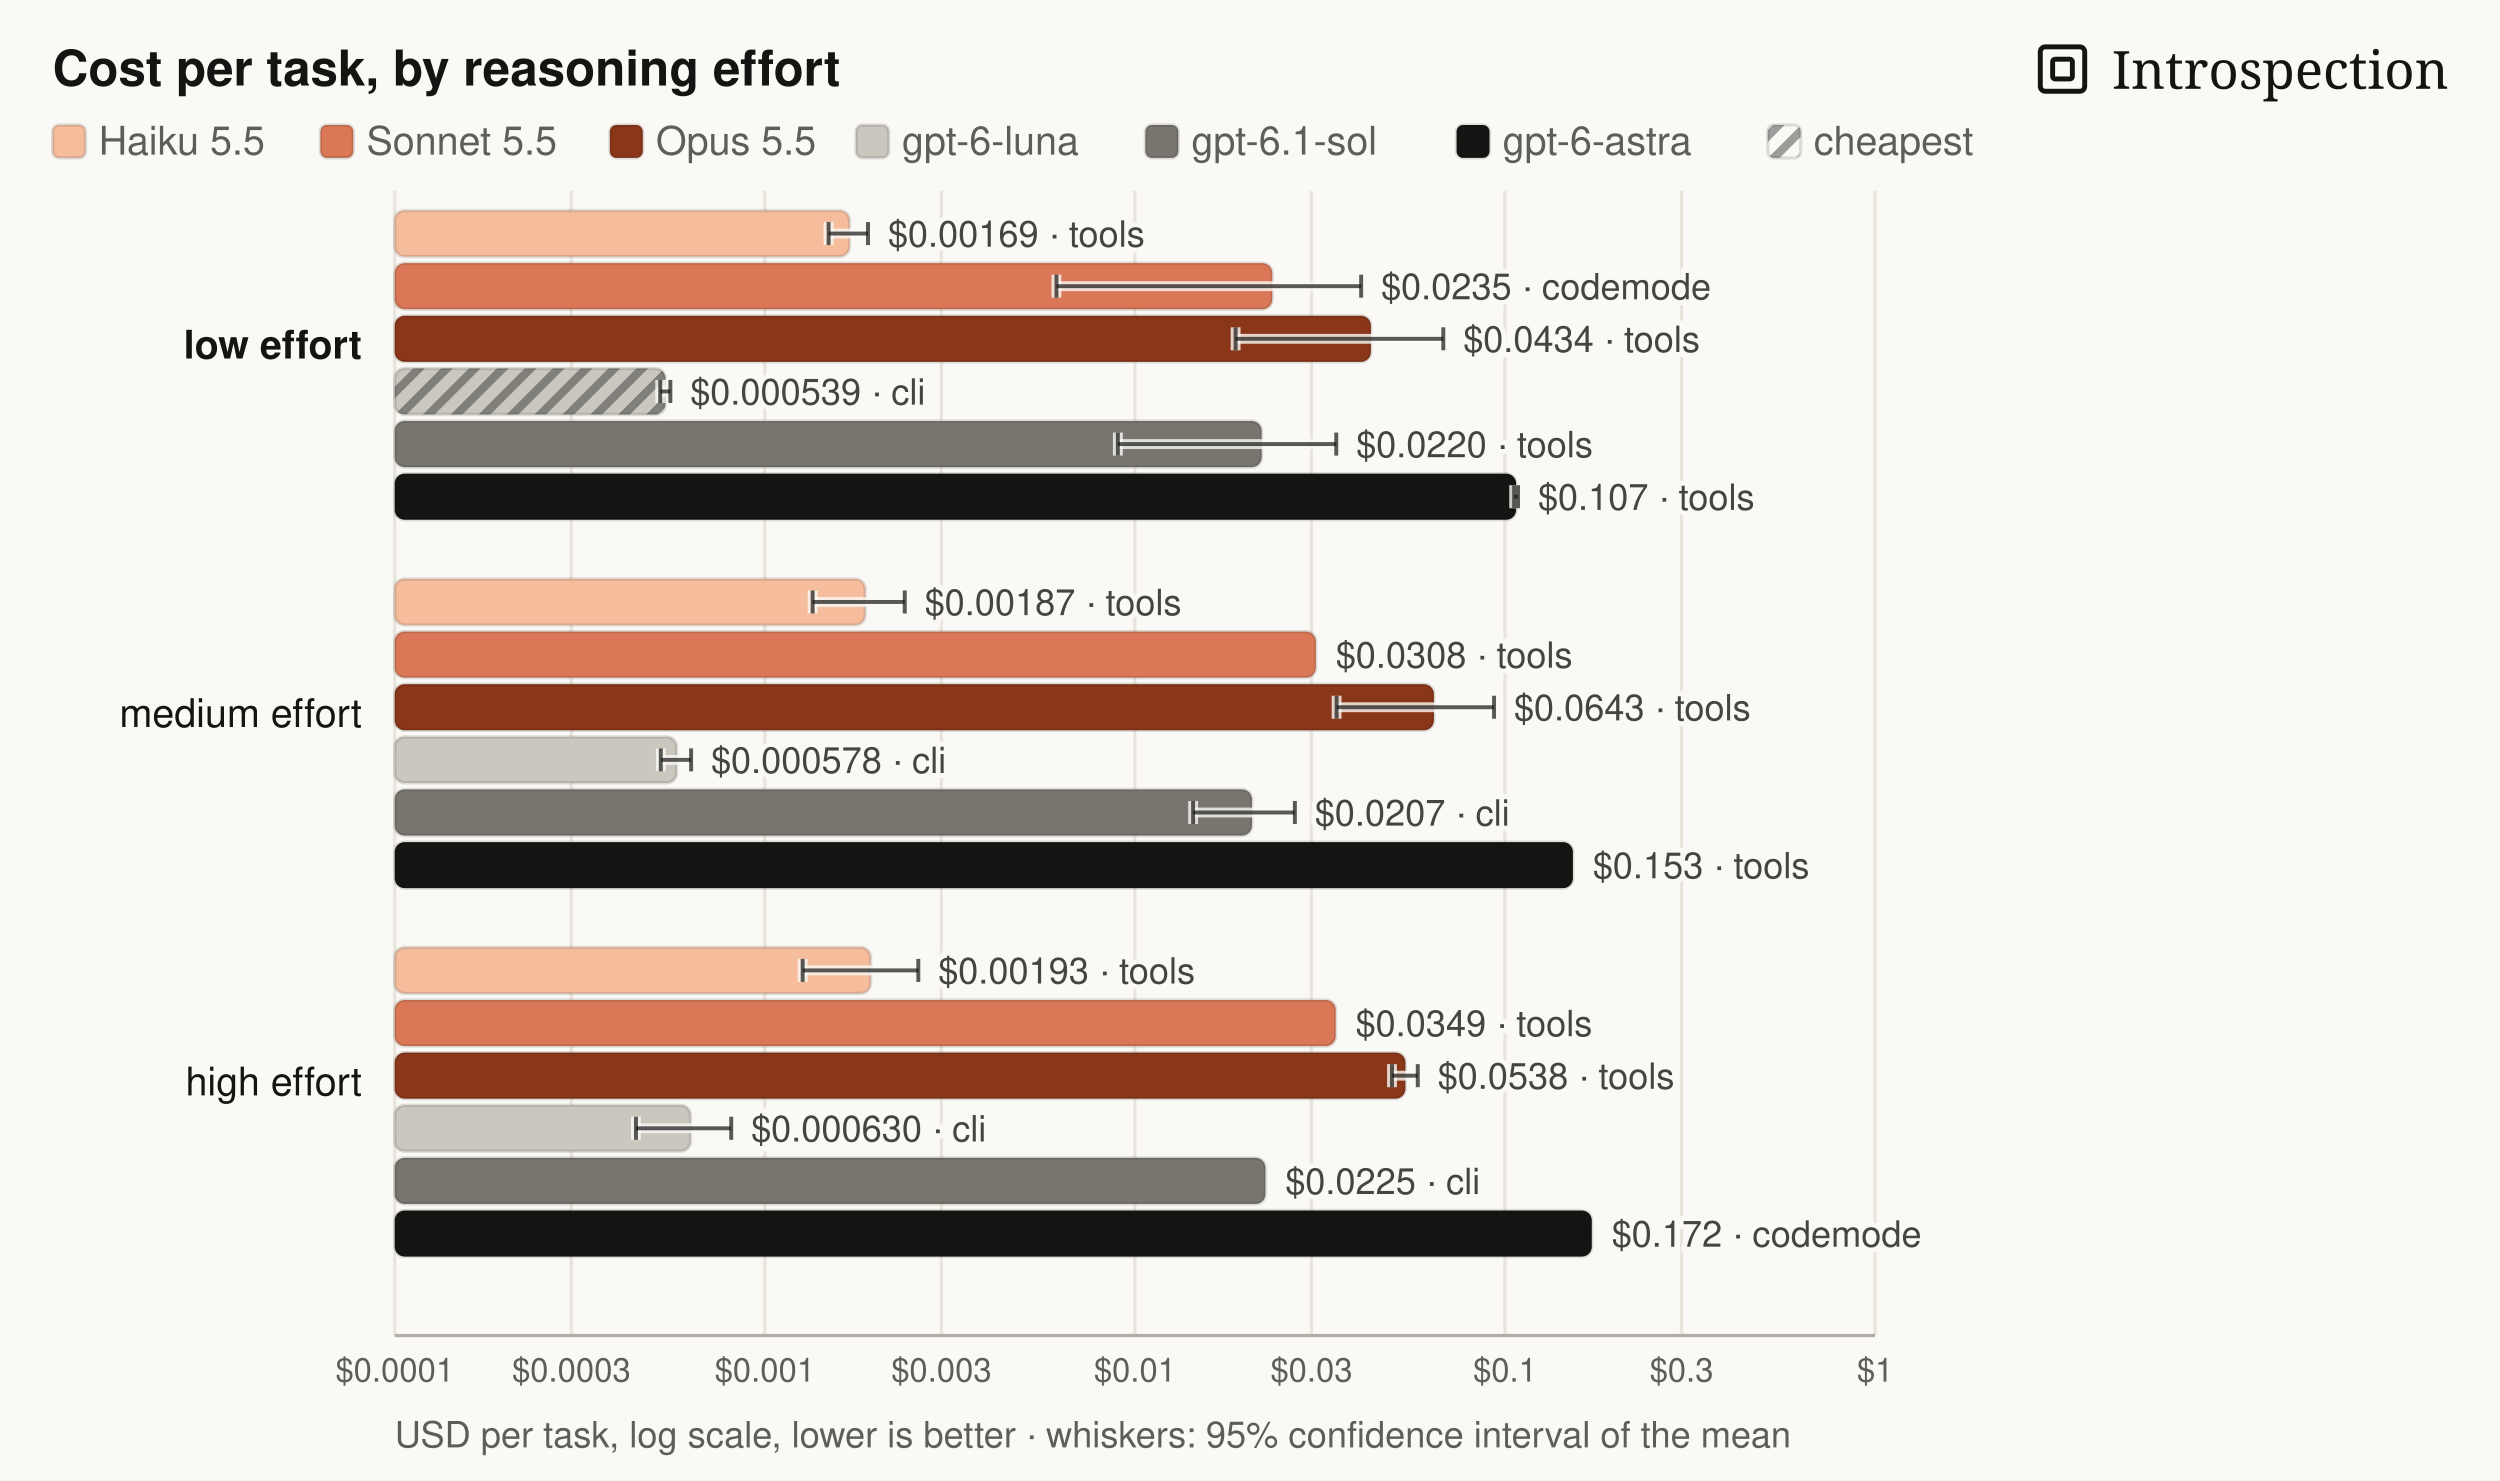
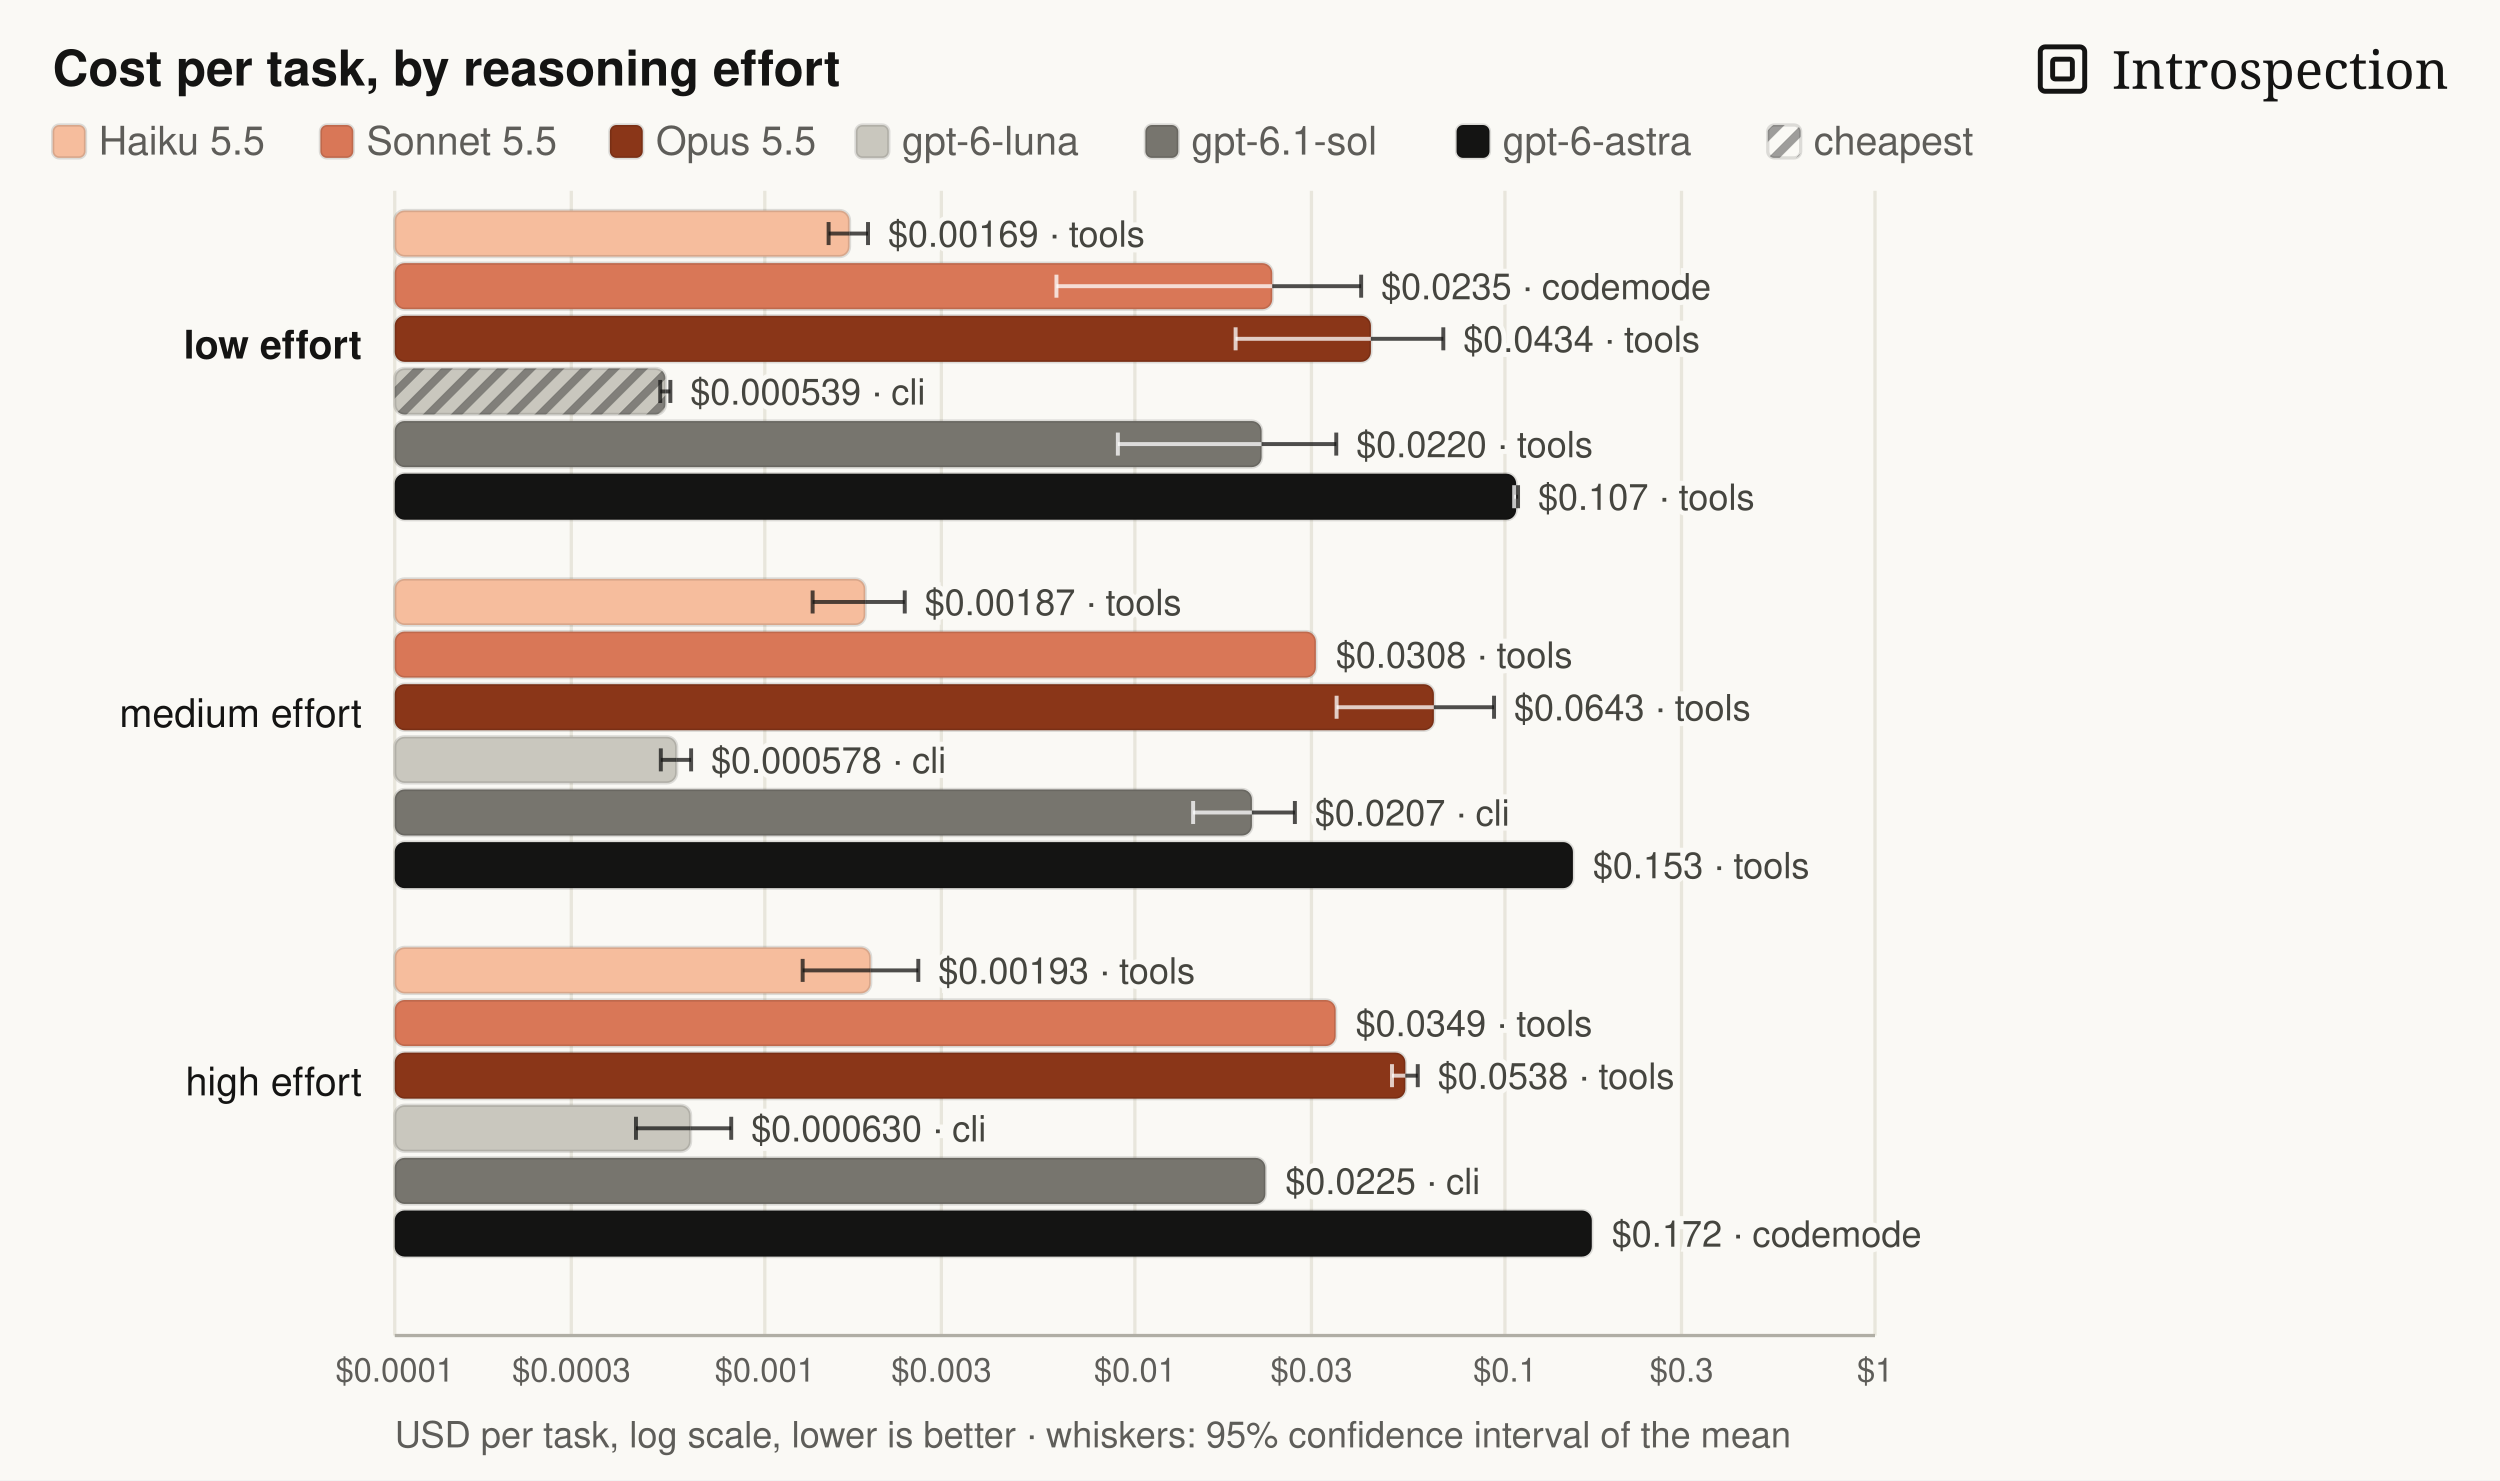
<svg xmlns="http://www.w3.org/2000/svg" width="760" height="450" viewBox="0 0 760 450" font-family="-apple-system, Segoe UI, Helvetica, Arial, sans-serif">
  <defs>
    <pattern id="win-light" patternUnits="userSpaceOnUse" width="6" height="6" patternTransform="rotate(45)">
      <rect width="2.5" height="6" fill="#141413" opacity="0.4" />
    </pattern>
    <pattern id="win-dark" patternUnits="userSpaceOnUse" width="6" height="6" patternTransform="rotate(45)">
      <rect width="2.5" height="6" fill="#ffffff" opacity="0.6" />
    </pattern>
  </defs>
  <rect width="760" height="450" fill="#faf9f5" />
  <text x="16" y="26" font-size="15" font-weight="600" fill="#141413">Cost per task, by reasoning effort</text>
  <g transform="translate(618 12) scale(0.75)" fill="none" stroke="#141413" stroke-width="2" stroke-linecap="round" stroke-linejoin="round">
    <rect x="3" y="3" width="18" height="18" rx="2" />
    <rect x="8" y="8" width="8" height="8" rx="1" />
  </g>
  <text x="642" y="27" font-size="16" font-family="Georgia, serif" fill="#141413">Introspection</text>
  <rect x="16" y="38" width="10" height="10" rx="2" fill="#f6bd9d" stroke="#0000001f" />
  <text x="30" y="47" font-size="12" fill="#5e5d59">Haiku 5.5</text>
  <rect x="97.4" y="38" width="10" height="10" rx="2" fill="#d97757" stroke="#0000001f" />
  <text x="111.4" y="47" font-size="12" fill="#5e5d59">Sonnet 5.5</text>
  <rect x="185.4" y="38" width="10" height="10" rx="2" fill="#8a3618" stroke="#0000001f" />
  <text x="199.4" y="47" font-size="12" fill="#5e5d59">Opus 5.5</text>
  <rect x="260.2" y="38" width="10" height="10" rx="2" fill="#c9c7be" stroke="#0000001f" />
  <text x="274.2" y="47" font-size="12" fill="#5e5d59">gpt-6-luna</text>
  <rect x="348.2" y="38" width="10" height="10" rx="2" fill="#77756e" stroke="#0000001f" />
  <text x="362.2" y="47" font-size="12" fill="#5e5d59">gpt-6.1-sol</text>
  <rect x="442.8" y="38" width="10" height="10" rx="2" fill="#141413" stroke="#0000001f" />
  <text x="456.8" y="47" font-size="12" fill="#5e5d59">gpt-6-astra</text>
  <rect x="537.4" y="38" width="10" height="10" rx="2" fill="url(#win-light)" stroke="#0000001f" />
  <text x="551.4" y="47" font-size="12" fill="#5e5d59">cheapest</text>
  <line x1="120" y1="58" x2="120" y2="406" stroke="#e8e6dc" />
  <text x="120" y="420" font-size="10" text-anchor="middle" fill="#5e5d59">$0.0001</text>
  <line x1="173.676" y1="58" x2="173.676" y2="406" stroke="#e8e6dc" />
  <text x="173.676" y="420" font-size="10" text-anchor="middle" fill="#5e5d59">$0.0003</text>
  <line x1="232.5" y1="58" x2="232.5" y2="406" stroke="#e8e6dc" />
  <text x="232.5" y="420" font-size="10" text-anchor="middle" fill="#5e5d59">$0.001</text>
  <line x1="286.176" y1="58" x2="286.176" y2="406" stroke="#e8e6dc" />
  <text x="286.176" y="420" font-size="10" text-anchor="middle" fill="#5e5d59">$0.003</text>
  <line x1="345" y1="58" x2="345" y2="406" stroke="#e8e6dc" />
  <text x="345" y="420" font-size="10" text-anchor="middle" fill="#5e5d59">$0.01</text>
  <line x1="398.676" y1="58" x2="398.676" y2="406" stroke="#e8e6dc" />
  <text x="398.676" y="420" font-size="10" text-anchor="middle" fill="#5e5d59">$0.03</text>
  <line x1="457.5" y1="58" x2="457.5" y2="406" stroke="#e8e6dc" />
  <text x="457.5" y="420" font-size="10" text-anchor="middle" fill="#5e5d59">$0.1</text>
  <line x1="511.176" y1="58" x2="511.176" y2="406" stroke="#e8e6dc" />
  <text x="511.176" y="420" font-size="10" text-anchor="middle" fill="#5e5d59">$0.3</text>
  <line x1="570" y1="58" x2="570" y2="406" stroke="#e8e6dc" />
  <text x="570" y="420" font-size="10" text-anchor="middle" fill="#5e5d59">$1</text>
  <line x1="120" y1="406" x2="570" y2="406" stroke="#b0aea5" />
  <text x="110" y="109" font-size="12" text-anchor="end" fill="#141413" font-weight="600">low effort</text>
  <rect x="120" y="64" width="138.252" height="14" rx="3" fill="#f6bd9d" stroke="#0000001f" data-href="https://artificialanalysis.ai/models/claude-haiku-5-5" />
-   <g pointer-events="none">
-     <g stroke="#faf9f5" stroke-width="3" stroke-opacity="0.8">
-       <line x1="251.896" y1="71" x2="263.875" y2="71" />
-       <line x1="251.896" y1="67.5" x2="251.896" y2="74.5" />
-       <line x1="263.875" y1="67.5" x2="263.875" y2="74.5" />
-     </g>
-     <g stroke="#141413" stroke-width="1.2" stroke-opacity="0.7">
-       <line x1="251.896" y1="71" x2="263.875" y2="71" />
-       <line x1="251.896" y1="67.5" x2="251.896" y2="74.5" />
-       <line x1="263.875" y1="67.5" x2="263.875" y2="74.5" />
-     </g>
+   <g stroke-width="1.2" stroke-opacity="0.75" pointer-events="none">
+     <line x1="251.896" y1="71" x2="258.252" y2="71" stroke="#141413" />
+     <line x1="258.252" y1="71" x2="263.875" y2="71" stroke="#141413" />
+     <line x1="251.896" y1="67.5" x2="251.896" y2="74.5" stroke="#141413" />
+     <line x1="263.875" y1="67.5" x2="263.875" y2="74.5" stroke="#141413" />
  </g>
  <text x="269.875" y="75" font-size="11" stroke="#faf9f5" stroke-width="3" paint-order="stroke" fill="#45453f">$0.00169 · tools</text>
  <rect x="120" y="80" width="266.763" height="14" rx="3" fill="#d97757" stroke="#0000001f" data-href="https://artificialanalysis.ai/models/claude-sonnet-5-5" />
-   <g pointer-events="none">
-     <g stroke="#faf9f5" stroke-width="3" stroke-opacity="0.8">
-       <line x1="321.161" y1="87" x2="413.792" y2="87" />
-       <line x1="321.161" y1="83.5" x2="321.161" y2="90.5" />
-       <line x1="413.792" y1="83.5" x2="413.792" y2="90.5" />
-     </g>
-     <g stroke="#141413" stroke-width="1.2" stroke-opacity="0.7">
-       <line x1="321.161" y1="87" x2="413.792" y2="87" />
-       <line x1="321.161" y1="83.5" x2="321.161" y2="90.5" />
-       <line x1="413.792" y1="83.5" x2="413.792" y2="90.5" />
-     </g>
+   <g stroke-width="1.2" stroke-opacity="0.75" pointer-events="none">
+     <line x1="321.161" y1="87" x2="386.763" y2="87" stroke="#ffffff" />
+     <line x1="386.763" y1="87" x2="413.792" y2="87" stroke="#141413" />
+     <line x1="321.161" y1="83.5" x2="321.161" y2="90.5" stroke="#ffffff" />
+     <line x1="413.792" y1="83.5" x2="413.792" y2="90.5" stroke="#141413" />
  </g>
  <text x="419.792" y="91" font-size="11" stroke="#faf9f5" stroke-width="3" paint-order="stroke" fill="#45453f">$0.0235 · codemode</text>
  <rect x="120" y="96" width="296.756" height="14" rx="3" fill="#8a3618" stroke="#0000001f" data-href="https://artificialanalysis.ai/models/claude-opus-5-5" />
-   <g pointer-events="none">
-     <g stroke="#faf9f5" stroke-width="3" stroke-opacity="0.8">
-       <line x1="375.624" y1="103" x2="438.767" y2="103" />
-       <line x1="375.624" y1="99.5" x2="375.624" y2="106.5" />
-       <line x1="438.767" y1="99.5" x2="438.767" y2="106.5" />
-     </g>
-     <g stroke="#141413" stroke-width="1.2" stroke-opacity="0.7">
-       <line x1="375.624" y1="103" x2="438.767" y2="103" />
-       <line x1="375.624" y1="99.5" x2="375.624" y2="106.5" />
-       <line x1="438.767" y1="99.5" x2="438.767" y2="106.5" />
-     </g>
+   <g stroke-width="1.2" stroke-opacity="0.75" pointer-events="none">
+     <line x1="375.624" y1="103" x2="416.756" y2="103" stroke="#ffffff" />
+     <line x1="416.756" y1="103" x2="438.767" y2="103" stroke="#141413" />
+     <line x1="375.624" y1="99.5" x2="375.624" y2="106.5" stroke="#ffffff" />
+     <line x1="438.767" y1="99.5" x2="438.767" y2="106.5" stroke="#141413" />
  </g>
  <text x="444.767" y="107" font-size="11" stroke="#faf9f5" stroke-width="3" paint-order="stroke" fill="#45453f">$0.0434 · tools</text>
  <rect x="120" y="112" width="82.271" height="14" rx="3" fill="#c9c7be" stroke="#0000001f" data-href="https://artificialanalysis.ai/models/gpt-6-luna" />
  <rect x="120" y="112" width="82.271" height="14" rx="3" fill="url(#win-light)" pointer-events="none" />
-   <g pointer-events="none">
-     <g stroke="#faf9f5" stroke-width="3" stroke-opacity="0.8">
-       <line x1="200.706" y1="119" x2="203.787" y2="119" />
-       <line x1="200.706" y1="115.5" x2="200.706" y2="122.5" />
-       <line x1="203.787" y1="115.5" x2="203.787" y2="122.5" />
-     </g>
-     <g stroke="#141413" stroke-width="1.2" stroke-opacity="0.7">
-       <line x1="200.706" y1="119" x2="203.787" y2="119" />
-       <line x1="200.706" y1="115.5" x2="200.706" y2="122.5" />
-       <line x1="203.787" y1="115.5" x2="203.787" y2="122.5" />
-     </g>
+   <g stroke-width="1.2" stroke-opacity="0.75" pointer-events="none">
+     <line x1="200.706" y1="119" x2="202.271" y2="119" stroke="#141413" />
+     <line x1="202.271" y1="119" x2="203.787" y2="119" stroke="#141413" />
+     <line x1="200.706" y1="115.5" x2="200.706" y2="122.5" stroke="#141413" />
+     <line x1="203.787" y1="115.5" x2="203.787" y2="122.5" stroke="#141413" />
  </g>
  <text x="209.787" y="123" font-size="11" stroke="#faf9f5" stroke-width="3" paint-order="stroke" fill="#45453f">$0.000539 · cli</text>
  <rect x="120" y="128" width="263.531" height="14" rx="3" fill="#77756e" stroke="#0000001f" data-href="https://artificialanalysis.ai/models/gpt-6-1-sol" />
-   <g pointer-events="none">
-     <g stroke="#faf9f5" stroke-width="3" stroke-opacity="0.8">
-       <line x1="339.829" y1="135" x2="406.224" y2="135" />
-       <line x1="339.829" y1="131.5" x2="339.829" y2="138.5" />
-       <line x1="406.224" y1="131.5" x2="406.224" y2="138.5" />
-     </g>
-     <g stroke="#141413" stroke-width="1.2" stroke-opacity="0.7">
-       <line x1="339.829" y1="135" x2="406.224" y2="135" />
-       <line x1="339.829" y1="131.5" x2="339.829" y2="138.5" />
-       <line x1="406.224" y1="131.5" x2="406.224" y2="138.5" />
-     </g>
+   <g stroke-width="1.2" stroke-opacity="0.75" pointer-events="none">
+     <line x1="339.829" y1="135" x2="383.531" y2="135" stroke="#ffffff" />
+     <line x1="383.531" y1="135" x2="406.224" y2="135" stroke="#141413" />
+     <line x1="339.829" y1="131.5" x2="339.829" y2="138.5" stroke="#ffffff" />
+     <line x1="406.224" y1="131.5" x2="406.224" y2="138.5" stroke="#141413" />
  </g>
  <text x="412.224" y="139" font-size="11" stroke="#faf9f5" stroke-width="3" paint-order="stroke" fill="#45453f">$0.0220 · tools</text>
  <rect x="120" y="144" width="340.901" height="14" rx="3" fill="#141413" stroke="#0000001f" data-href="https://artificialanalysis.ai/models/gpt-6-astra" />
-   <g pointer-events="none">
-     <g stroke="#faf9f5" stroke-width="3" stroke-opacity="0.8">
-       <line x1="460.309" y1="151" x2="461.487" y2="151" />
-       <line x1="460.309" y1="147.5" x2="460.309" y2="154.5" />
-       <line x1="461.487" y1="147.5" x2="461.487" y2="154.5" />
-     </g>
-     <g stroke="#141413" stroke-width="1.2" stroke-opacity="0.7">
-       <line x1="460.309" y1="151" x2="461.487" y2="151" />
-       <line x1="460.309" y1="147.5" x2="460.309" y2="154.5" />
-       <line x1="461.487" y1="147.5" x2="461.487" y2="154.5" />
-     </g>
+   <g stroke-width="1.2" stroke-opacity="0.75" pointer-events="none">
+     <line x1="460.309" y1="151" x2="460.901" y2="151" stroke="#ffffff" />
+     <line x1="460.901" y1="151" x2="461.487" y2="151" stroke="#141413" />
+     <line x1="460.309" y1="147.5" x2="460.309" y2="154.5" stroke="#ffffff" />
+     <line x1="461.487" y1="147.5" x2="461.487" y2="154.5" stroke="#141413" />
  </g>
  <text x="467.487" y="155" font-size="11" stroke="#faf9f5" stroke-width="3" paint-order="stroke" fill="#45453f">$0.107 · tools</text>
  <text x="110" y="221" font-size="12" text-anchor="end" fill="#141413" font-weight="400">medium effort</text>
  <rect x="120" y="176" width="143.021" height="14" rx="3" fill="#f6bd9d" stroke="#0000001f" data-href="https://artificialanalysis.ai/models/claude-haiku-5-5" />
-   <g pointer-events="none">
-     <g stroke="#faf9f5" stroke-width="3" stroke-opacity="0.8">
-       <line x1="247.038" y1="183" x2="275.044" y2="183" />
-       <line x1="247.038" y1="179.5" x2="247.038" y2="186.5" />
-       <line x1="275.044" y1="179.5" x2="275.044" y2="186.5" />
-     </g>
-     <g stroke="#141413" stroke-width="1.2" stroke-opacity="0.7">
-       <line x1="247.038" y1="183" x2="275.044" y2="183" />
-       <line x1="247.038" y1="179.5" x2="247.038" y2="186.5" />
-       <line x1="275.044" y1="179.5" x2="275.044" y2="186.5" />
-     </g>
+   <g stroke-width="1.2" stroke-opacity="0.75" pointer-events="none">
+     <line x1="247.038" y1="183" x2="263.021" y2="183" stroke="#141413" />
+     <line x1="263.021" y1="183" x2="275.044" y2="183" stroke="#141413" />
+     <line x1="247.038" y1="179.5" x2="247.038" y2="186.5" stroke="#141413" />
+     <line x1="275.044" y1="179.5" x2="275.044" y2="186.5" stroke="#141413" />
  </g>
  <text x="281.044" y="187" font-size="11" stroke="#faf9f5" stroke-width="3" paint-order="stroke" fill="#45453f">$0.00187 · tools</text>
  <rect x="120" y="192" width="280.025" height="14" rx="3" fill="#d97757" stroke="#0000001f" data-href="https://artificialanalysis.ai/models/claude-sonnet-5-5" />
  <text x="406.025" y="203" font-size="11" stroke="#faf9f5" stroke-width="3" paint-order="stroke" fill="#45453f">$0.0308 · tools</text>
  <rect x="120" y="208" width="315.901" height="14" rx="3" fill="#8a3618" stroke="#0000001f" data-href="https://artificialanalysis.ai/models/claude-opus-5-5" />
-   <g pointer-events="none">
-     <g stroke="#faf9f5" stroke-width="3" stroke-opacity="0.8">
-       <line x1="406.327" y1="215" x2="454.192" y2="215" />
-       <line x1="406.327" y1="211.5" x2="406.327" y2="218.5" />
-       <line x1="454.192" y1="211.5" x2="454.192" y2="218.5" />
-     </g>
-     <g stroke="#141413" stroke-width="1.2" stroke-opacity="0.7">
-       <line x1="406.327" y1="215" x2="454.192" y2="215" />
-       <line x1="406.327" y1="211.5" x2="406.327" y2="218.5" />
-       <line x1="454.192" y1="211.5" x2="454.192" y2="218.5" />
-     </g>
+   <g stroke-width="1.2" stroke-opacity="0.75" pointer-events="none">
+     <line x1="406.327" y1="215" x2="435.901" y2="215" stroke="#ffffff" />
+     <line x1="435.901" y1="215" x2="454.192" y2="215" stroke="#141413" />
+     <line x1="406.327" y1="211.5" x2="406.327" y2="218.5" stroke="#ffffff" />
+     <line x1="454.192" y1="211.5" x2="454.192" y2="218.5" stroke="#141413" />
  </g>
  <text x="460.192" y="219" font-size="11" stroke="#faf9f5" stroke-width="3" paint-order="stroke" fill="#45453f">$0.0643 · tools</text>
  <rect x="120" y="224" width="85.708" height="14" rx="3" fill="#c9c7be" stroke="#0000001f" data-href="https://artificialanalysis.ai/models/gpt-6-luna" />
-   <g pointer-events="none">
-     <g stroke="#faf9f5" stroke-width="3" stroke-opacity="0.8">
-       <line x1="200.887" y1="231" x2="210.097" y2="231" />
-       <line x1="200.887" y1="227.5" x2="200.887" y2="234.5" />
-       <line x1="210.097" y1="227.5" x2="210.097" y2="234.5" />
-     </g>
-     <g stroke="#141413" stroke-width="1.2" stroke-opacity="0.7">
-       <line x1="200.887" y1="231" x2="210.097" y2="231" />
-       <line x1="200.887" y1="227.5" x2="200.887" y2="234.5" />
-       <line x1="210.097" y1="227.5" x2="210.097" y2="234.5" />
-     </g>
+   <g stroke-width="1.2" stroke-opacity="0.75" pointer-events="none">
+     <line x1="200.887" y1="231" x2="205.708" y2="231" stroke="#141413" />
+     <line x1="205.708" y1="231" x2="210.097" y2="231" stroke="#141413" />
+     <line x1="200.887" y1="227.5" x2="200.887" y2="234.5" stroke="#141413" />
+     <line x1="210.097" y1="227.5" x2="210.097" y2="234.5" stroke="#141413" />
  </g>
  <text x="216.097" y="235" font-size="11" stroke="#faf9f5" stroke-width="3" paint-order="stroke" fill="#45453f">$0.000578 · cli</text>
  <rect x="120" y="240" width="260.585" height="14" rx="3" fill="#77756e" stroke="#0000001f" data-href="https://artificialanalysis.ai/models/gpt-6-1-sol" />
-   <g pointer-events="none">
-     <g stroke="#faf9f5" stroke-width="3" stroke-opacity="0.8">
-       <line x1="362.709" y1="247" x2="393.643" y2="247" />
-       <line x1="362.709" y1="243.5" x2="362.709" y2="250.5" />
-       <line x1="393.643" y1="243.5" x2="393.643" y2="250.5" />
-     </g>
-     <g stroke="#141413" stroke-width="1.2" stroke-opacity="0.7">
-       <line x1="362.709" y1="247" x2="393.643" y2="247" />
-       <line x1="362.709" y1="243.5" x2="362.709" y2="250.5" />
-       <line x1="393.643" y1="243.5" x2="393.643" y2="250.5" />
-     </g>
+   <g stroke-width="1.2" stroke-opacity="0.75" pointer-events="none">
+     <line x1="362.709" y1="247" x2="380.585" y2="247" stroke="#ffffff" />
+     <line x1="380.585" y1="247" x2="393.643" y2="247" stroke="#141413" />
+     <line x1="362.709" y1="243.5" x2="362.709" y2="250.5" stroke="#ffffff" />
+     <line x1="393.643" y1="243.5" x2="393.643" y2="250.5" stroke="#141413" />
  </g>
  <text x="399.643" y="251" font-size="11" stroke="#faf9f5" stroke-width="3" paint-order="stroke" fill="#45453f">$0.0207 · cli</text>
  <rect x="120" y="256" width="358.163" height="14" rx="3" fill="#141413" stroke="#0000001f" data-href="https://artificialanalysis.ai/models/gpt-6-astra" />
  <text x="484.163" y="267" font-size="11" stroke="#faf9f5" stroke-width="3" paint-order="stroke" fill="#45453f">$0.153 · tools</text>
  <text x="110" y="333" font-size="12" text-anchor="end" fill="#141413" font-weight="400">high effort</text>
  <rect x="120" y="288" width="144.683" height="14" rx="3" fill="#f6bd9d" stroke="#0000001f" data-href="https://artificialanalysis.ai/models/claude-haiku-5-5" />
-   <g pointer-events="none">
-     <g stroke="#faf9f5" stroke-width="3" stroke-opacity="0.8">
-       <line x1="244.009" y1="295" x2="279.165" y2="295" />
-       <line x1="244.009" y1="291.5" x2="244.009" y2="298.5" />
-       <line x1="279.165" y1="291.5" x2="279.165" y2="298.5" />
-     </g>
-     <g stroke="#141413" stroke-width="1.2" stroke-opacity="0.7">
-       <line x1="244.009" y1="295" x2="279.165" y2="295" />
-       <line x1="244.009" y1="291.5" x2="244.009" y2="298.5" />
-       <line x1="279.165" y1="291.5" x2="279.165" y2="298.5" />
-     </g>
+   <g stroke-width="1.2" stroke-opacity="0.75" pointer-events="none">
+     <line x1="244.009" y1="295" x2="264.683" y2="295" stroke="#141413" />
+     <line x1="264.683" y1="295" x2="279.165" y2="295" stroke="#141413" />
+     <line x1="244.009" y1="291.5" x2="244.009" y2="298.5" stroke="#141413" />
+     <line x1="279.165" y1="291.5" x2="279.165" y2="298.5" stroke="#141413" />
  </g>
  <text x="285.165" y="299" font-size="11" stroke="#faf9f5" stroke-width="3" paint-order="stroke" fill="#45453f">$0.00193 · tools</text>
  <rect x="120" y="304" width="286.044" height="14" rx="3" fill="#d97757" stroke="#0000001f" data-href="https://artificialanalysis.ai/models/claude-sonnet-5-5" />
  <text x="412.044" y="315" font-size="11" stroke="#faf9f5" stroke-width="3" paint-order="stroke" fill="#45453f">$0.0349 · tools</text>
  <rect x="120" y="320" width="307.241" height="14" rx="3" fill="#8a3618" stroke="#0000001f" data-href="https://artificialanalysis.ai/models/claude-opus-5-5" />
-   <g pointer-events="none">
-     <g stroke="#faf9f5" stroke-width="3" stroke-opacity="0.8">
-       <line x1="423.167" y1="327" x2="431.001" y2="327" />
-       <line x1="423.167" y1="323.5" x2="423.167" y2="330.5" />
-       <line x1="431.001" y1="323.5" x2="431.001" y2="330.5" />
-     </g>
-     <g stroke="#141413" stroke-width="1.2" stroke-opacity="0.7">
-       <line x1="423.167" y1="327" x2="431.001" y2="327" />
-       <line x1="423.167" y1="323.5" x2="423.167" y2="330.5" />
-       <line x1="431.001" y1="323.5" x2="431.001" y2="330.5" />
-     </g>
+   <g stroke-width="1.2" stroke-opacity="0.75" pointer-events="none">
+     <line x1="423.167" y1="327" x2="427.241" y2="327" stroke="#ffffff" />
+     <line x1="427.241" y1="327" x2="431.001" y2="327" stroke="#141413" />
+     <line x1="423.167" y1="323.5" x2="423.167" y2="330.5" stroke="#ffffff" />
+     <line x1="431.001" y1="323.5" x2="431.001" y2="330.5" stroke="#141413" />
  </g>
  <text x="437.001" y="331" font-size="11" stroke="#faf9f5" stroke-width="3" paint-order="stroke" fill="#45453f">$0.0538 · tools</text>
  <rect x="120" y="336" width="89.928" height="14" rx="3" fill="#c9c7be" stroke="#0000001f" data-href="https://artificialanalysis.ai/models/gpt-6-luna" />
-   <g pointer-events="none">
-     <g stroke="#faf9f5" stroke-width="3" stroke-opacity="0.8">
-       <line x1="193.333" y1="343" x2="222.293" y2="343" />
-       <line x1="193.333" y1="339.5" x2="193.333" y2="346.5" />
-       <line x1="222.293" y1="339.5" x2="222.293" y2="346.5" />
-     </g>
-     <g stroke="#141413" stroke-width="1.2" stroke-opacity="0.7">
-       <line x1="193.333" y1="343" x2="222.293" y2="343" />
-       <line x1="193.333" y1="339.5" x2="193.333" y2="346.5" />
-       <line x1="222.293" y1="339.5" x2="222.293" y2="346.5" />
-     </g>
+   <g stroke-width="1.2" stroke-opacity="0.75" pointer-events="none">
+     <line x1="193.333" y1="343" x2="209.928" y2="343" stroke="#141413" />
+     <line x1="209.928" y1="343" x2="222.293" y2="343" stroke="#141413" />
+     <line x1="193.333" y1="339.5" x2="193.333" y2="346.5" stroke="#141413" />
+     <line x1="222.293" y1="339.5" x2="222.293" y2="346.5" stroke="#141413" />
  </g>
  <text x="228.293" y="347" font-size="11" stroke="#faf9f5" stroke-width="3" paint-order="stroke" fill="#45453f">$0.000630 · cli</text>
  <rect x="120" y="352" width="264.674" height="14" rx="3" fill="#77756e" stroke="#0000001f" data-href="https://artificialanalysis.ai/models/gpt-6-1-sol" />
  <text x="390.674" y="363" font-size="11" stroke="#faf9f5" stroke-width="3" paint-order="stroke" fill="#45453f">$0.0225 · cli</text>
  <rect x="120" y="368" width="363.903" height="14" rx="3" fill="#141413" stroke="#0000001f" data-href="https://artificialanalysis.ai/models/gpt-6-astra" />
  <text x="489.903" y="379" font-size="11" stroke="#faf9f5" stroke-width="3" paint-order="stroke" fill="#45453f">$0.172 · codemode</text>
  <text x="120" y="440" font-size="11" fill="#5e5d59">USD per task, log scale, lower is better · whiskers: 95% confidence interval of the mean</text>
</svg>
